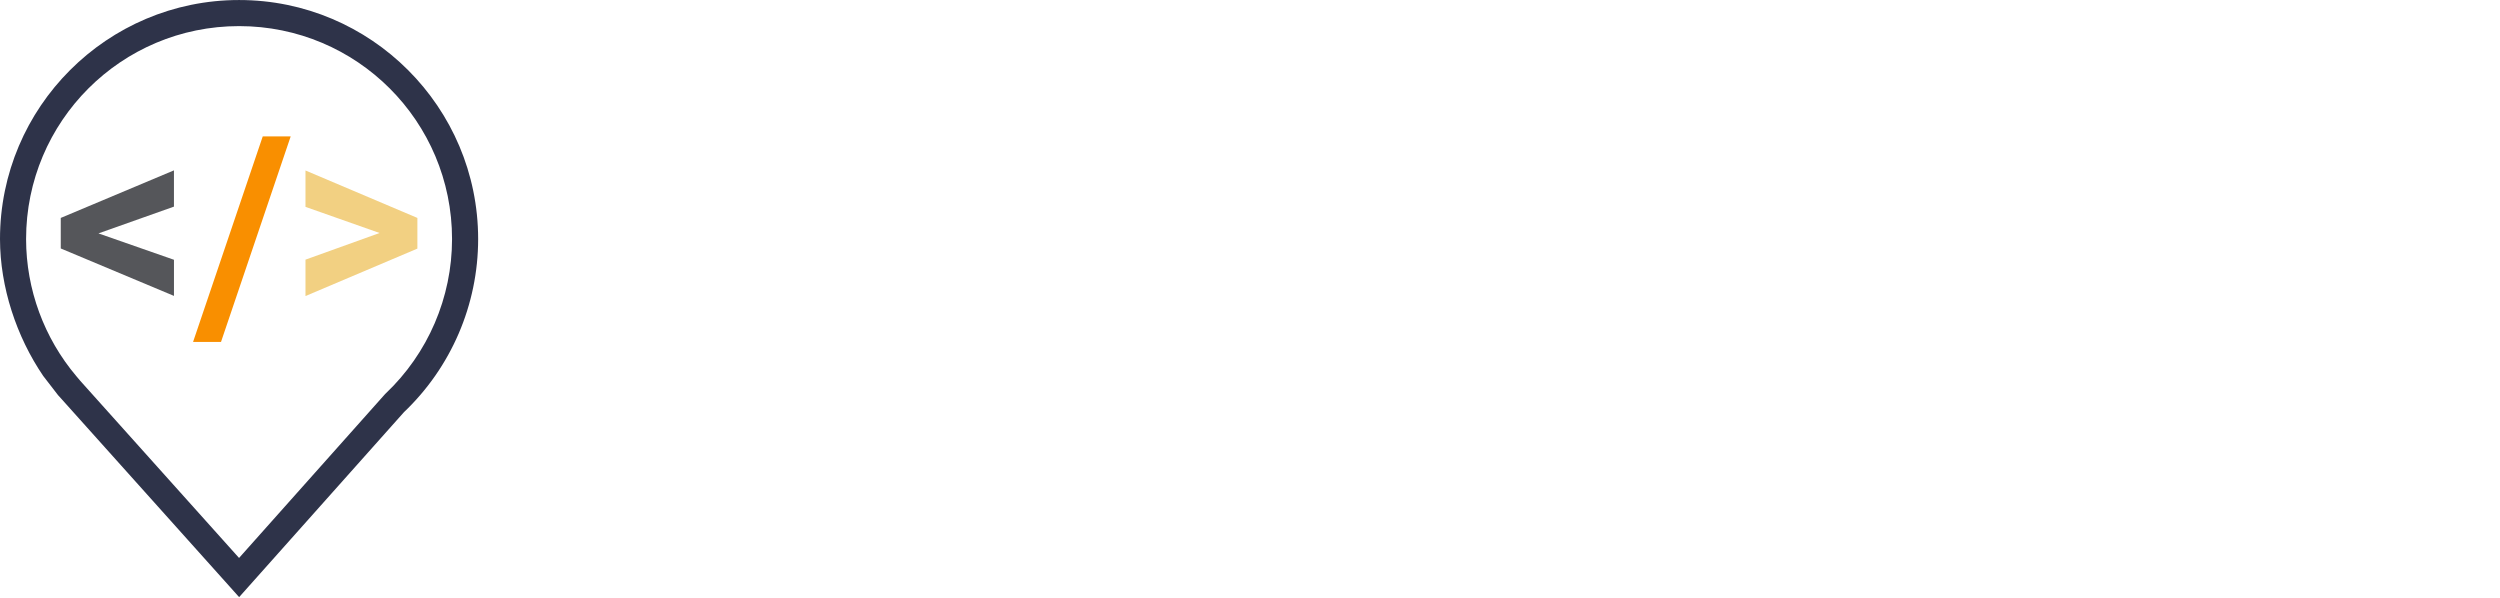
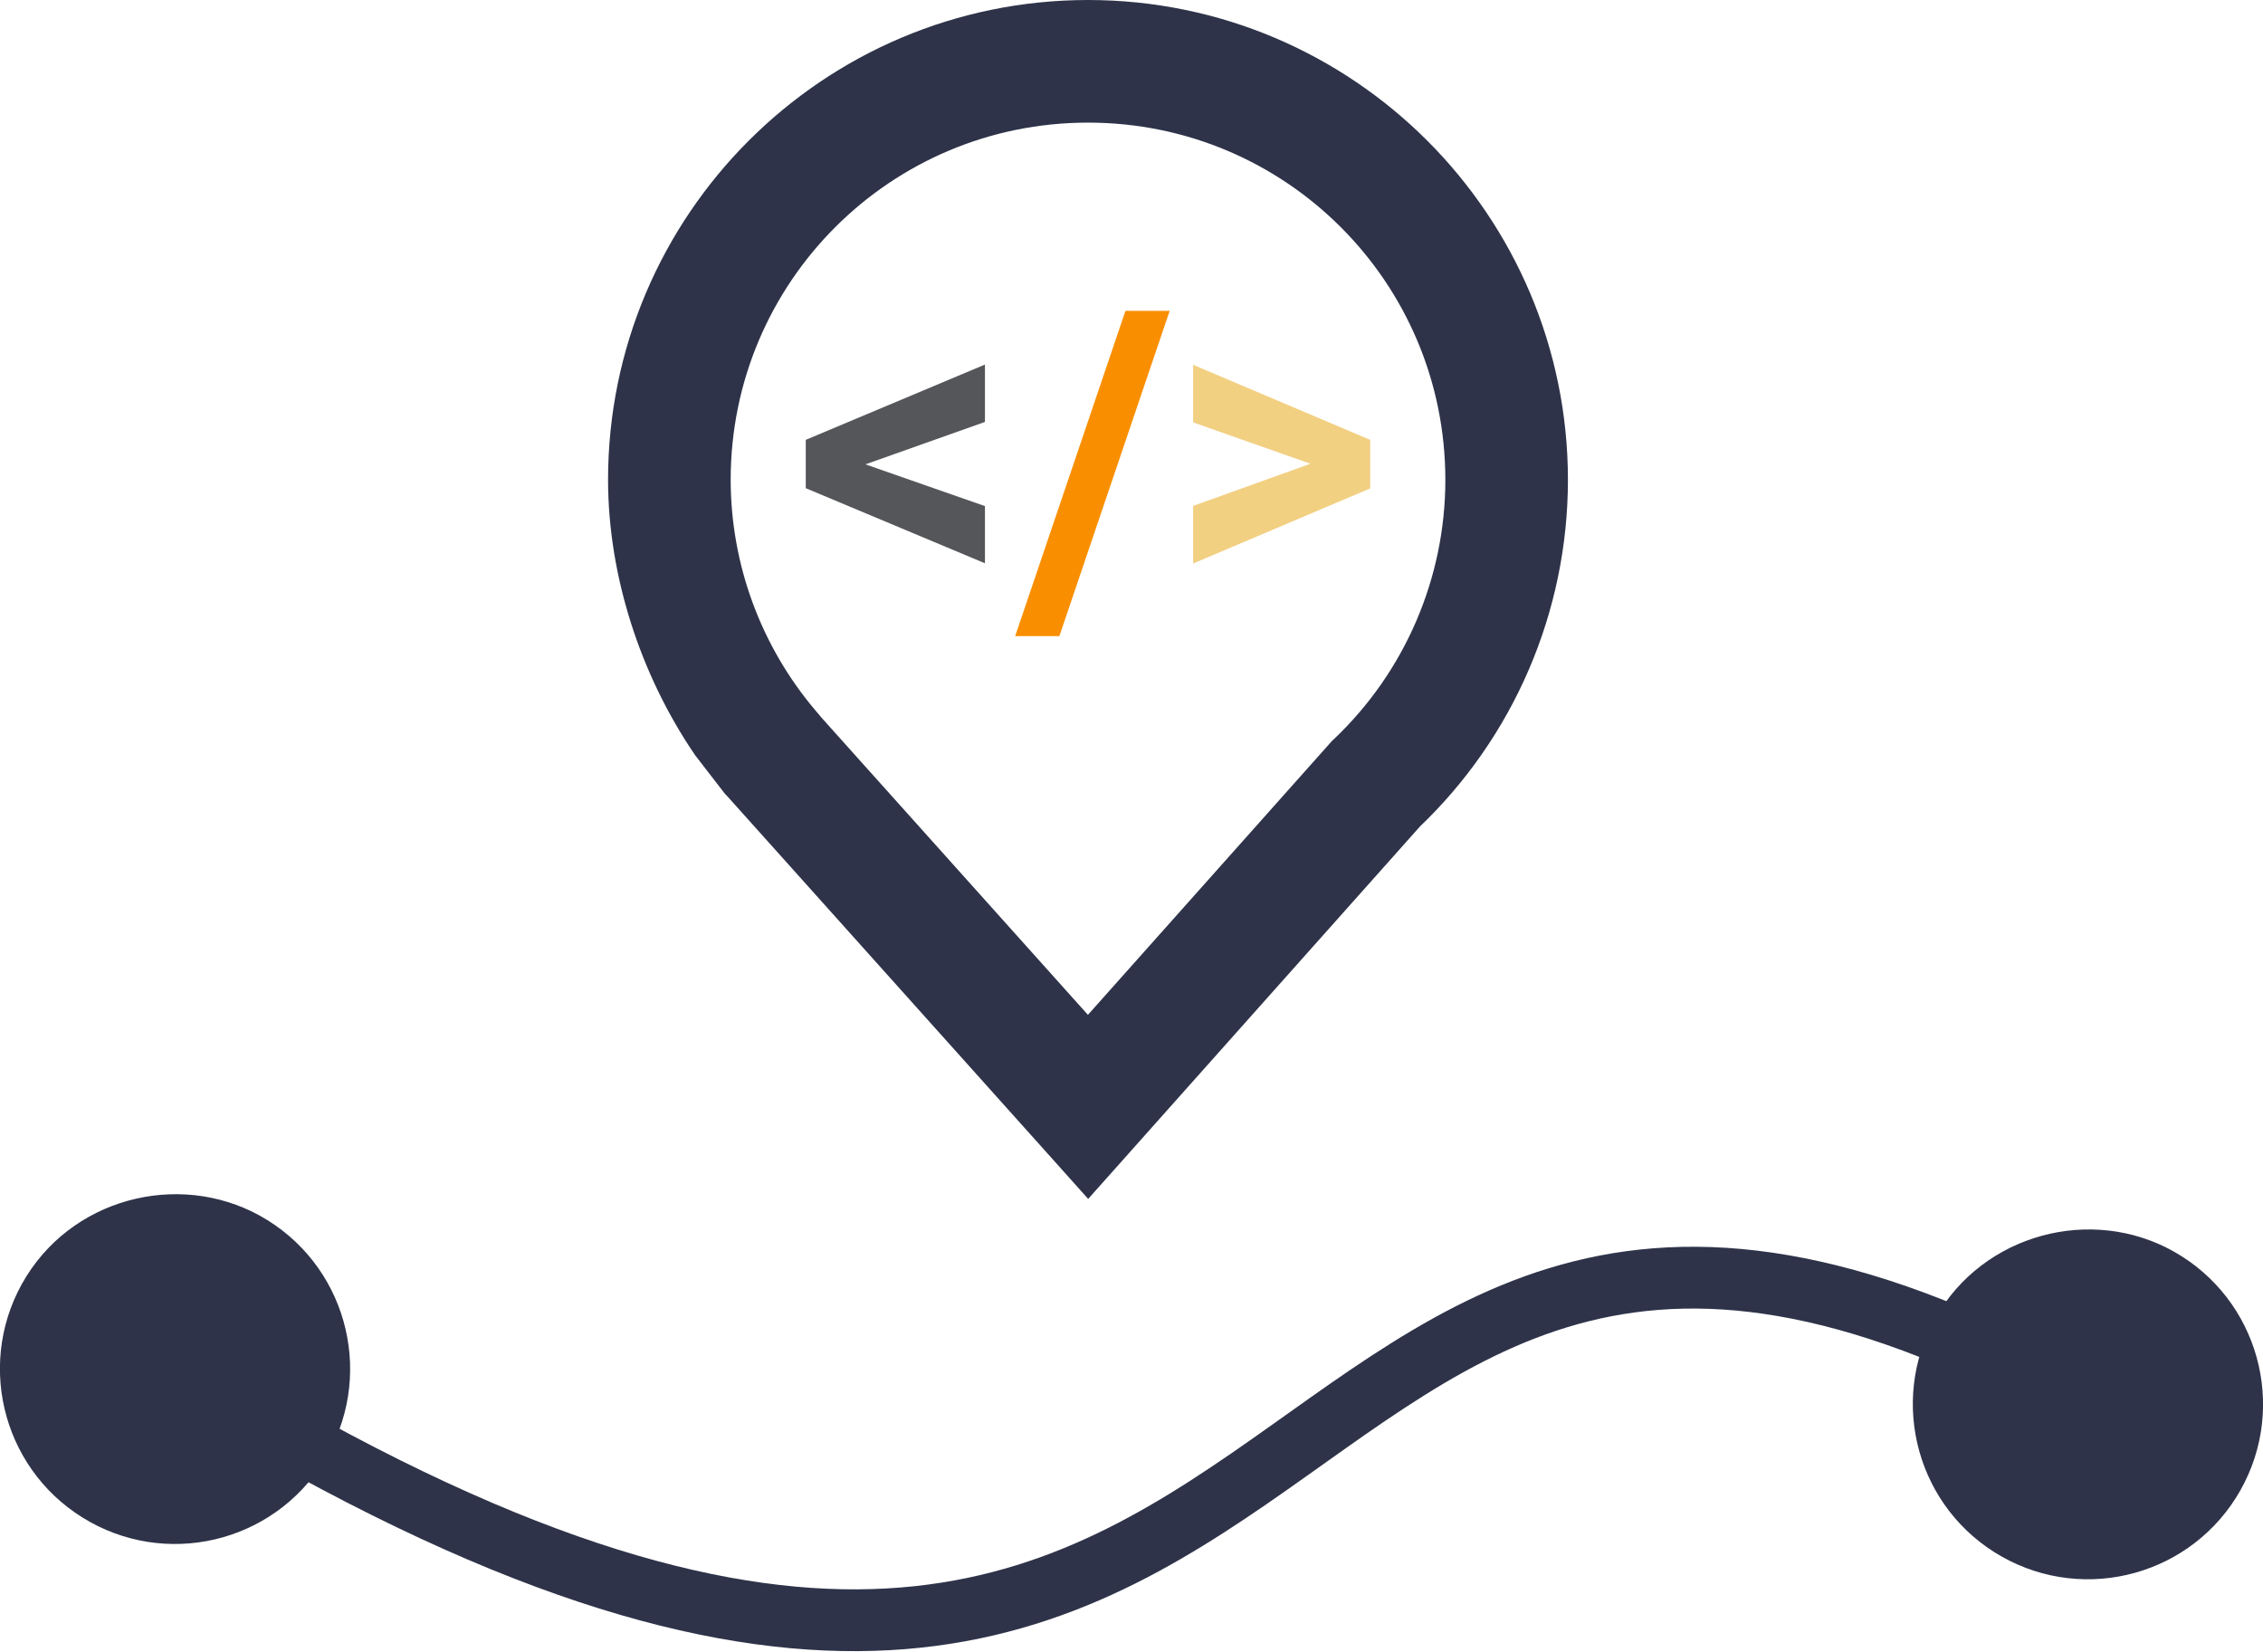
- <svg xmlns="http://www.w3.org/2000/svg" width="37.251mm" height="8.898mm" viewBox="0 0 140.793 33.628" preserveAspectRatio="xMidYMid" id="svg18" version="1.1">
-   <defs id="defs22" />
-   <path style="color:#000000;fill:#2e3349;stroke-width:0.937;stroke-linecap:round;-inkscape-stroke:none" d="M 13.467,33.628 12.919,33.015 3.345,22.335 c -0.023,-0.025 -0.047,-0.049 -0.07,-0.075 l -0.002,-0.002 -0.84,-1.088 C 0.925,18.952 0.004,16.169 3.8588624e-8,13.466 v -0.002 C -5.5736141e-4,6.036 6.038,-5.5785164e-4 13.466,1.4836328e-7 20.893,5.1014836e-4 26.928,6.036 26.928,13.464 c -0.001,3.694 -1.52,7.228 -4.201,9.769 l 0.044,-0.046 z m -0.004,-2.207 8.229,-9.235 0.022,-0.02 C 24.104,19.902 25.457,16.755 25.458,13.464 25.459,6.831 20.099,1.47 13.466,1.469 6.832,1.469 1.469,6.83 1.469,13.464 c 0.004,2.831 1.01,5.568 2.838,7.729 l 0.22,0.26 z" id="path304" />
-   <g id="g312" transform="scale(0.8599556)">
-     <path d="m 24.857,15.257 -4.851,-1.711 v -2.383 l 7.328,3.107 v 2.009 l -7.328,3.107 V 17.002 Z" style="font-weight:bold;font-size:16px;font-family:Roboto;-inkscape-font-specification:'Roboto Bold';text-align:center;text-anchor:middle;fill:#f2d082;fill-opacity:1;stroke-width:0.947;stroke-linecap:round" id="path306" />
-     <path d="m 17.206,8.933 h 1.83 L 14.474,22.39 h -1.83 z" style="font-weight:bold;font-size:16px;font-family:Roboto;-inkscape-font-specification:'Roboto Bold';text-align:center;text-anchor:middle;fill:#f98f00;fill-opacity:1;stroke-width:0.947;stroke-linecap:round" id="path308" />
-     <path d="m 6.448,15.283 4.945,1.728 v 2.366 L 3.979,16.27 v -2 l 7.413,-3.115 v 2.375 z" style="font-weight:bold;font-size:16px;font-family:Roboto;-inkscape-font-specification:'Roboto Bold';text-align:center;text-anchor:middle;fill:#55565a;fill-opacity:1;stroke-width:0.947;stroke-linecap:round" id="path310" />
+ <svg xmlns="http://www.w3.org/2000/svg" width="26.69mm" height="19.474mm" viewBox="0 0 100.877 73.602" preserveAspectRatio="xMidYMid" id="svg18">
+   <defs id="defs22">
+     <marker style="overflow:visible" id="marker2445" refX="0" refY="0" orient="auto" markerWidth="5.667" markerHeight="5.667" viewBox="0 0 5.667 5.667" preserveAspectRatio="xMidYMid">
+       <path transform="scale(0.5)" style="fill:context-stroke;fill-rule:evenodd;stroke:context-stroke;stroke-width:1pt" d="M 5,0 C 5,2.76 2.76,5 0,5 -2.76,5 -5,2.76 -5,0 c 0,-2.76 2.3,-5 5,-5 2.76,0 5,2.24 5,5 z" id="path2443" />
+     </marker>
+     <marker style="overflow:visible" id="Dot" refX="0" refY="0" orient="auto" markerWidth="5.667" markerHeight="5.667" viewBox="0 0 5.667 5.667" preserveAspectRatio="xMidYMid">
+       <path transform="scale(0.5)" style="fill:context-stroke;fill-rule:evenodd;stroke:context-stroke;stroke-width:1pt" d="M 5,0 C 5,2.76 2.76,5 0,5 -2.76,5 -5,2.76 -5,0 c 0,-2.76 2.3,-5 5,-5 2.76,0 5,2.24 5,5 z" id="Dot1" />
+     </marker>
+   </defs>
+   <g id="g3008" transform="translate(21.18754,-151.8811)">
+     <g id="g2981">
+       <path style="color:#000000;fill:none;fill-opacity:1;fill-rule:nonzero;stroke:#2e3349;stroke-width:3.311;stroke-linecap:round;stroke-dasharray:none;stroke-opacity:1;" d="m 27.317,202.838 -0.805,-0.899 -14.035,-15.658 c -0.034,-0.037 -0.068,-0.073 -0.102,-0.11 l -0.003,-0.003 -1.232,-1.595 C 8.929,181.321 7.579,177.242 7.573,173.278 v -0.003 c -7.79e-4,-10.89 8.851,-19.739 19.741,-19.739 10.889,7.5e-4 19.737,8.85 19.736,19.739 -0.002,5.416 -2.228,10.597 -6.159,14.322 l 0.064,-0.067 z m -0.005,-3.235 12.064,-13.539 0.032,-0.029 c 3.502,-3.32 5.487,-7.933 5.489,-12.759 7.28e-4,-9.724 -7.858,-17.584 -17.582,-17.585 -9.725,-7.3e-4 -17.588,7.859 -17.587,17.585 0.006,4.15 1.48,8.163 4.161,11.331 l 0.322,0.381 z" id="location" />
+       <g id="code" transform="translate(-2.45623)">
+         <path d="m 39.681,172.552 -5.227,-1.843 v -2.568 l 7.895,3.347 v 2.164 l -7.895,3.347 v -2.568 z" style="font-weight:bold;font-size:16px;font-family:Roboto;-inkscape-font-specification:'Roboto Bold';text-align:center;text-anchor:middle;fill:#f2d082;fill-opacity:1;stroke-width:1.02;stroke-linecap:round" id="path306" />
+         <path d="m 31.437,165.738 h 1.971 l -4.915,14.497 h -1.971 z" style="font-weight:bold;font-size:16px;font-family:Roboto;-inkscape-font-specification:'Roboto Bold';text-align:center;text-anchor:middle;fill:#f98f00;fill-opacity:1;stroke-width:1.02;stroke-linecap:round" id="path308" />
+         <path d="m 19.846,172.579 5.328,1.861 v 2.549 l -7.987,-3.347 v -2.155 l 7.987,-3.356 v 2.558 z" style="font-weight:bold;font-size:16px;font-family:Roboto;-inkscape-font-specification:'Roboto Bold';text-align:center;text-anchor:middle;fill:#55565a;fill-opacity:1;stroke-width:1.02;stroke-linecap:round" id="path310" />
+       </g>
+     </g>
+     <path style="fill:none;fill-opacity:1;stroke:#2e3349;stroke-width:2.755;stroke-linecap:round;stroke-dasharray:none;stroke-opacity:1;marker-start:url(#Dot);marker-mid:url(#marker2445);marker-end:url(#marker2445)" d="m -13.385,212.9 c 53.833,33.481 45.386,-20.936 85.271,1.573" id="path354" />
  </g>
</svg>
